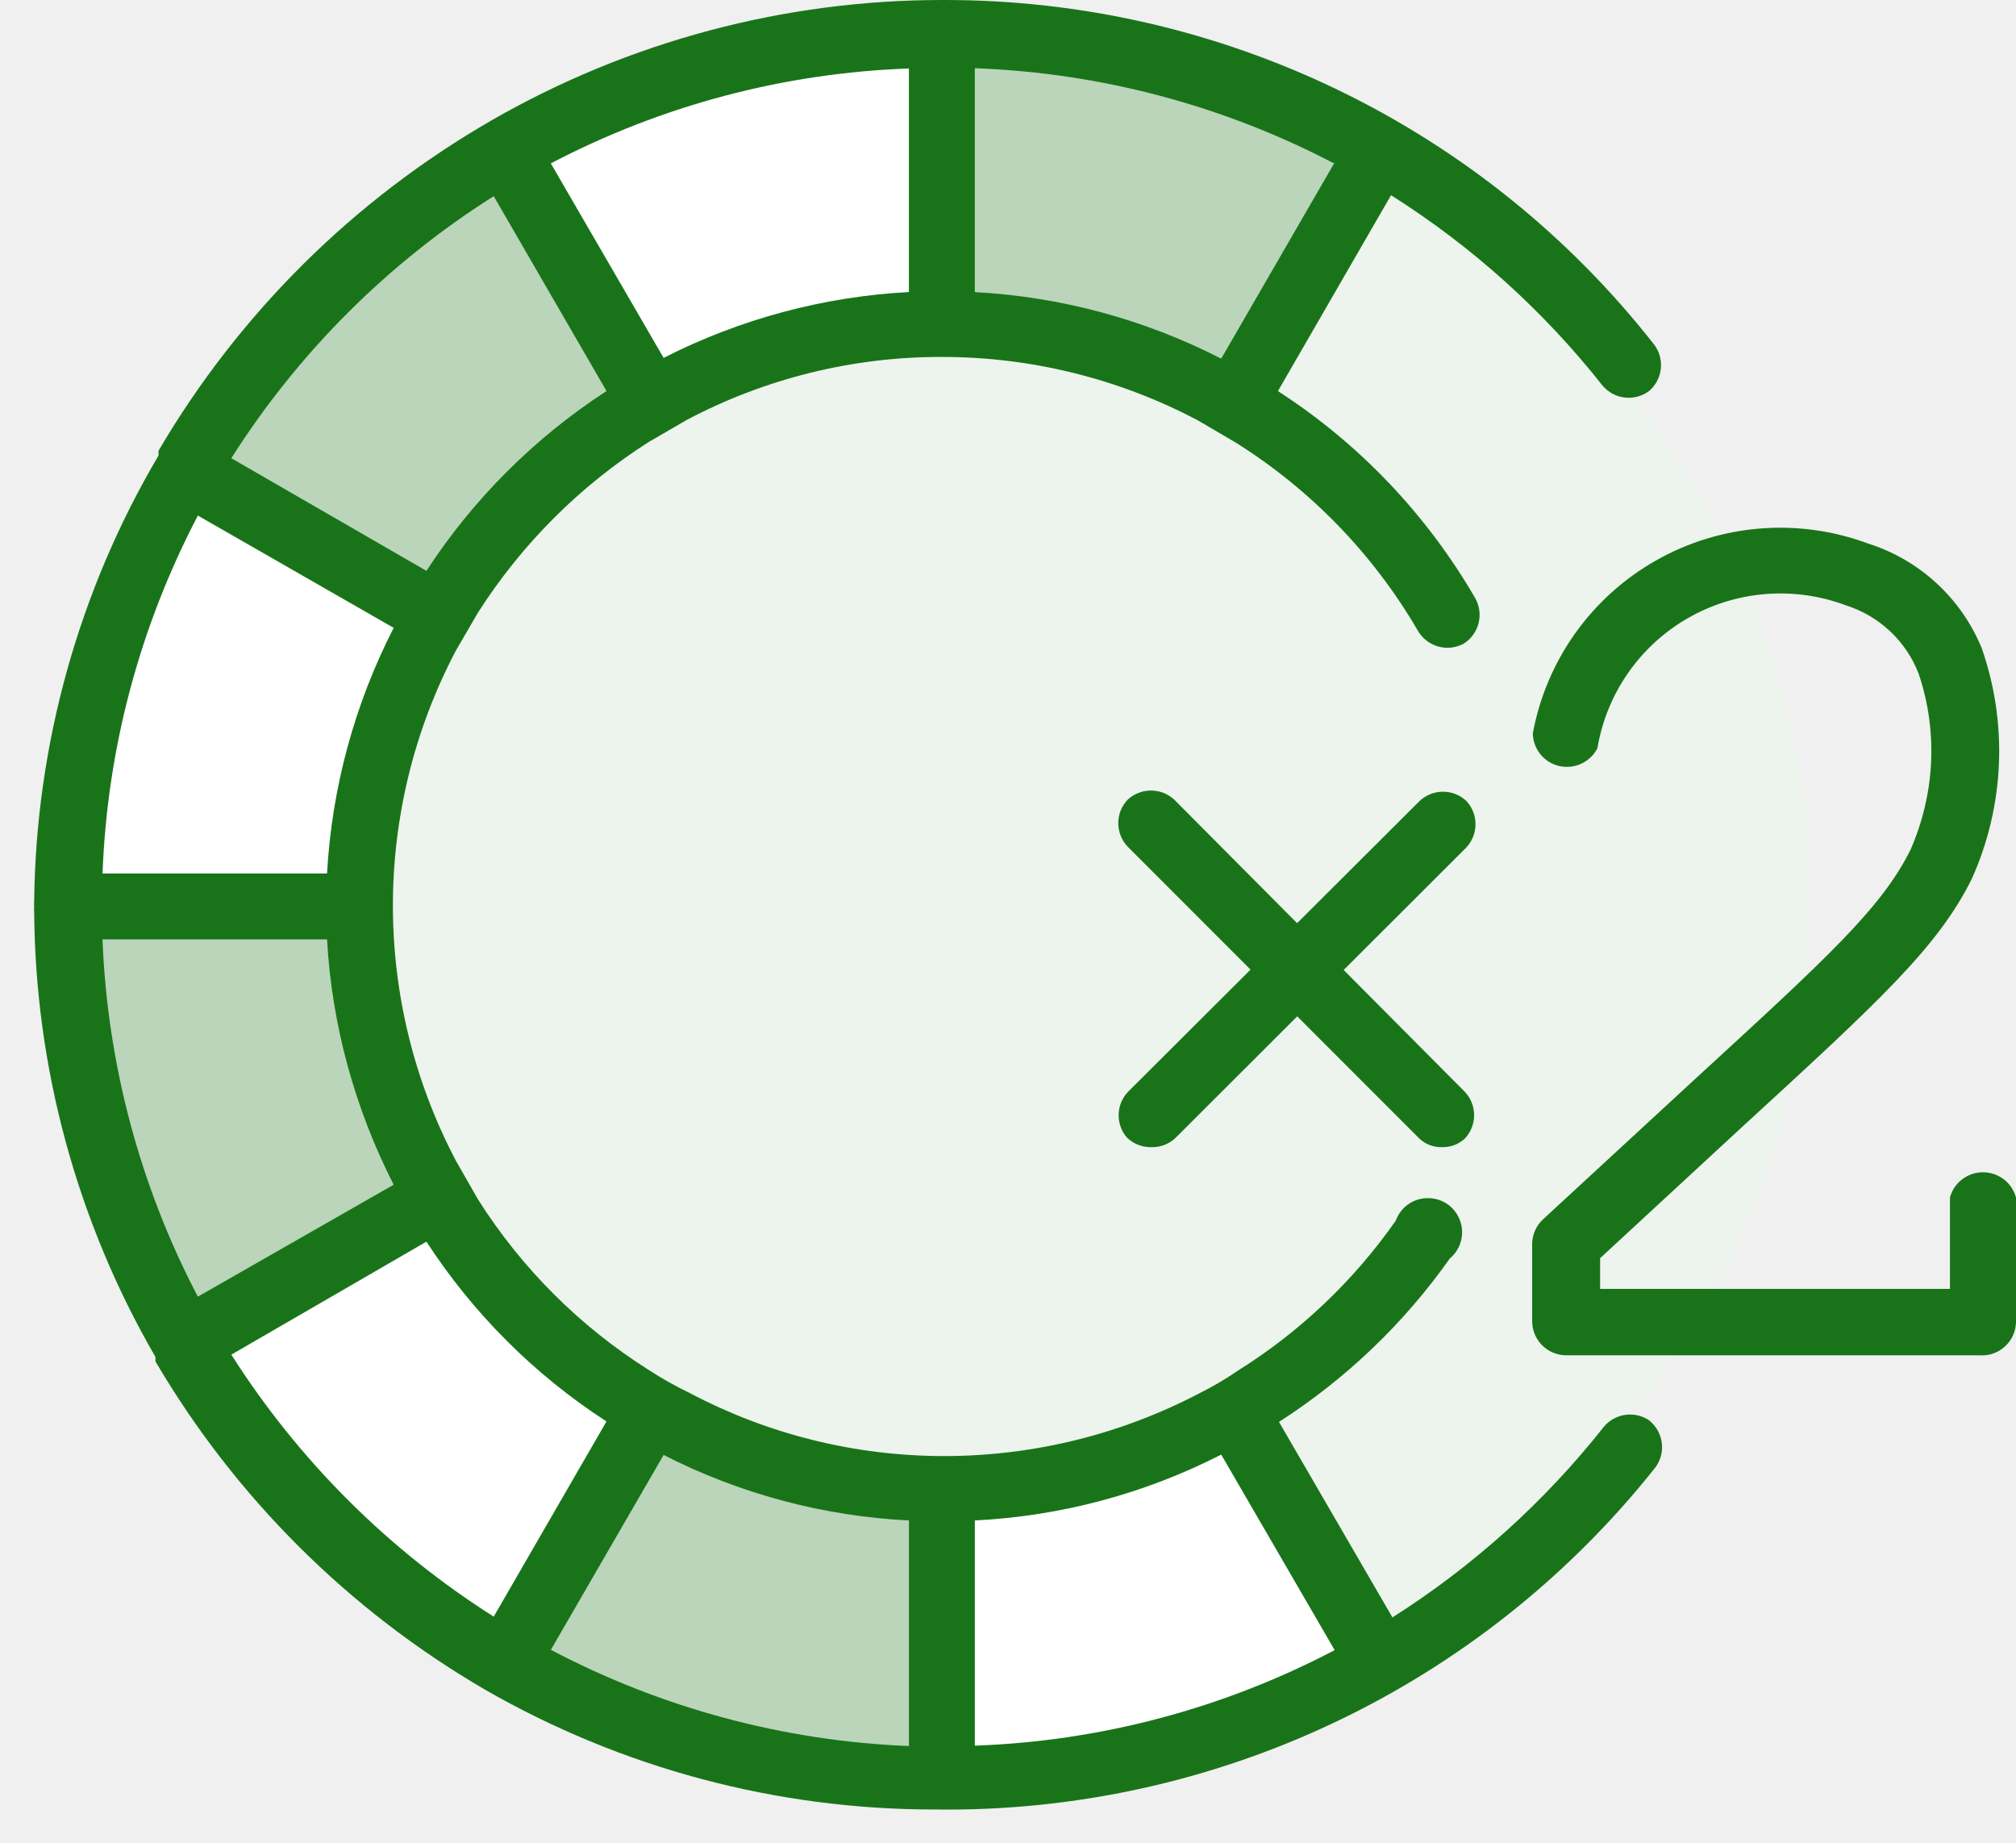
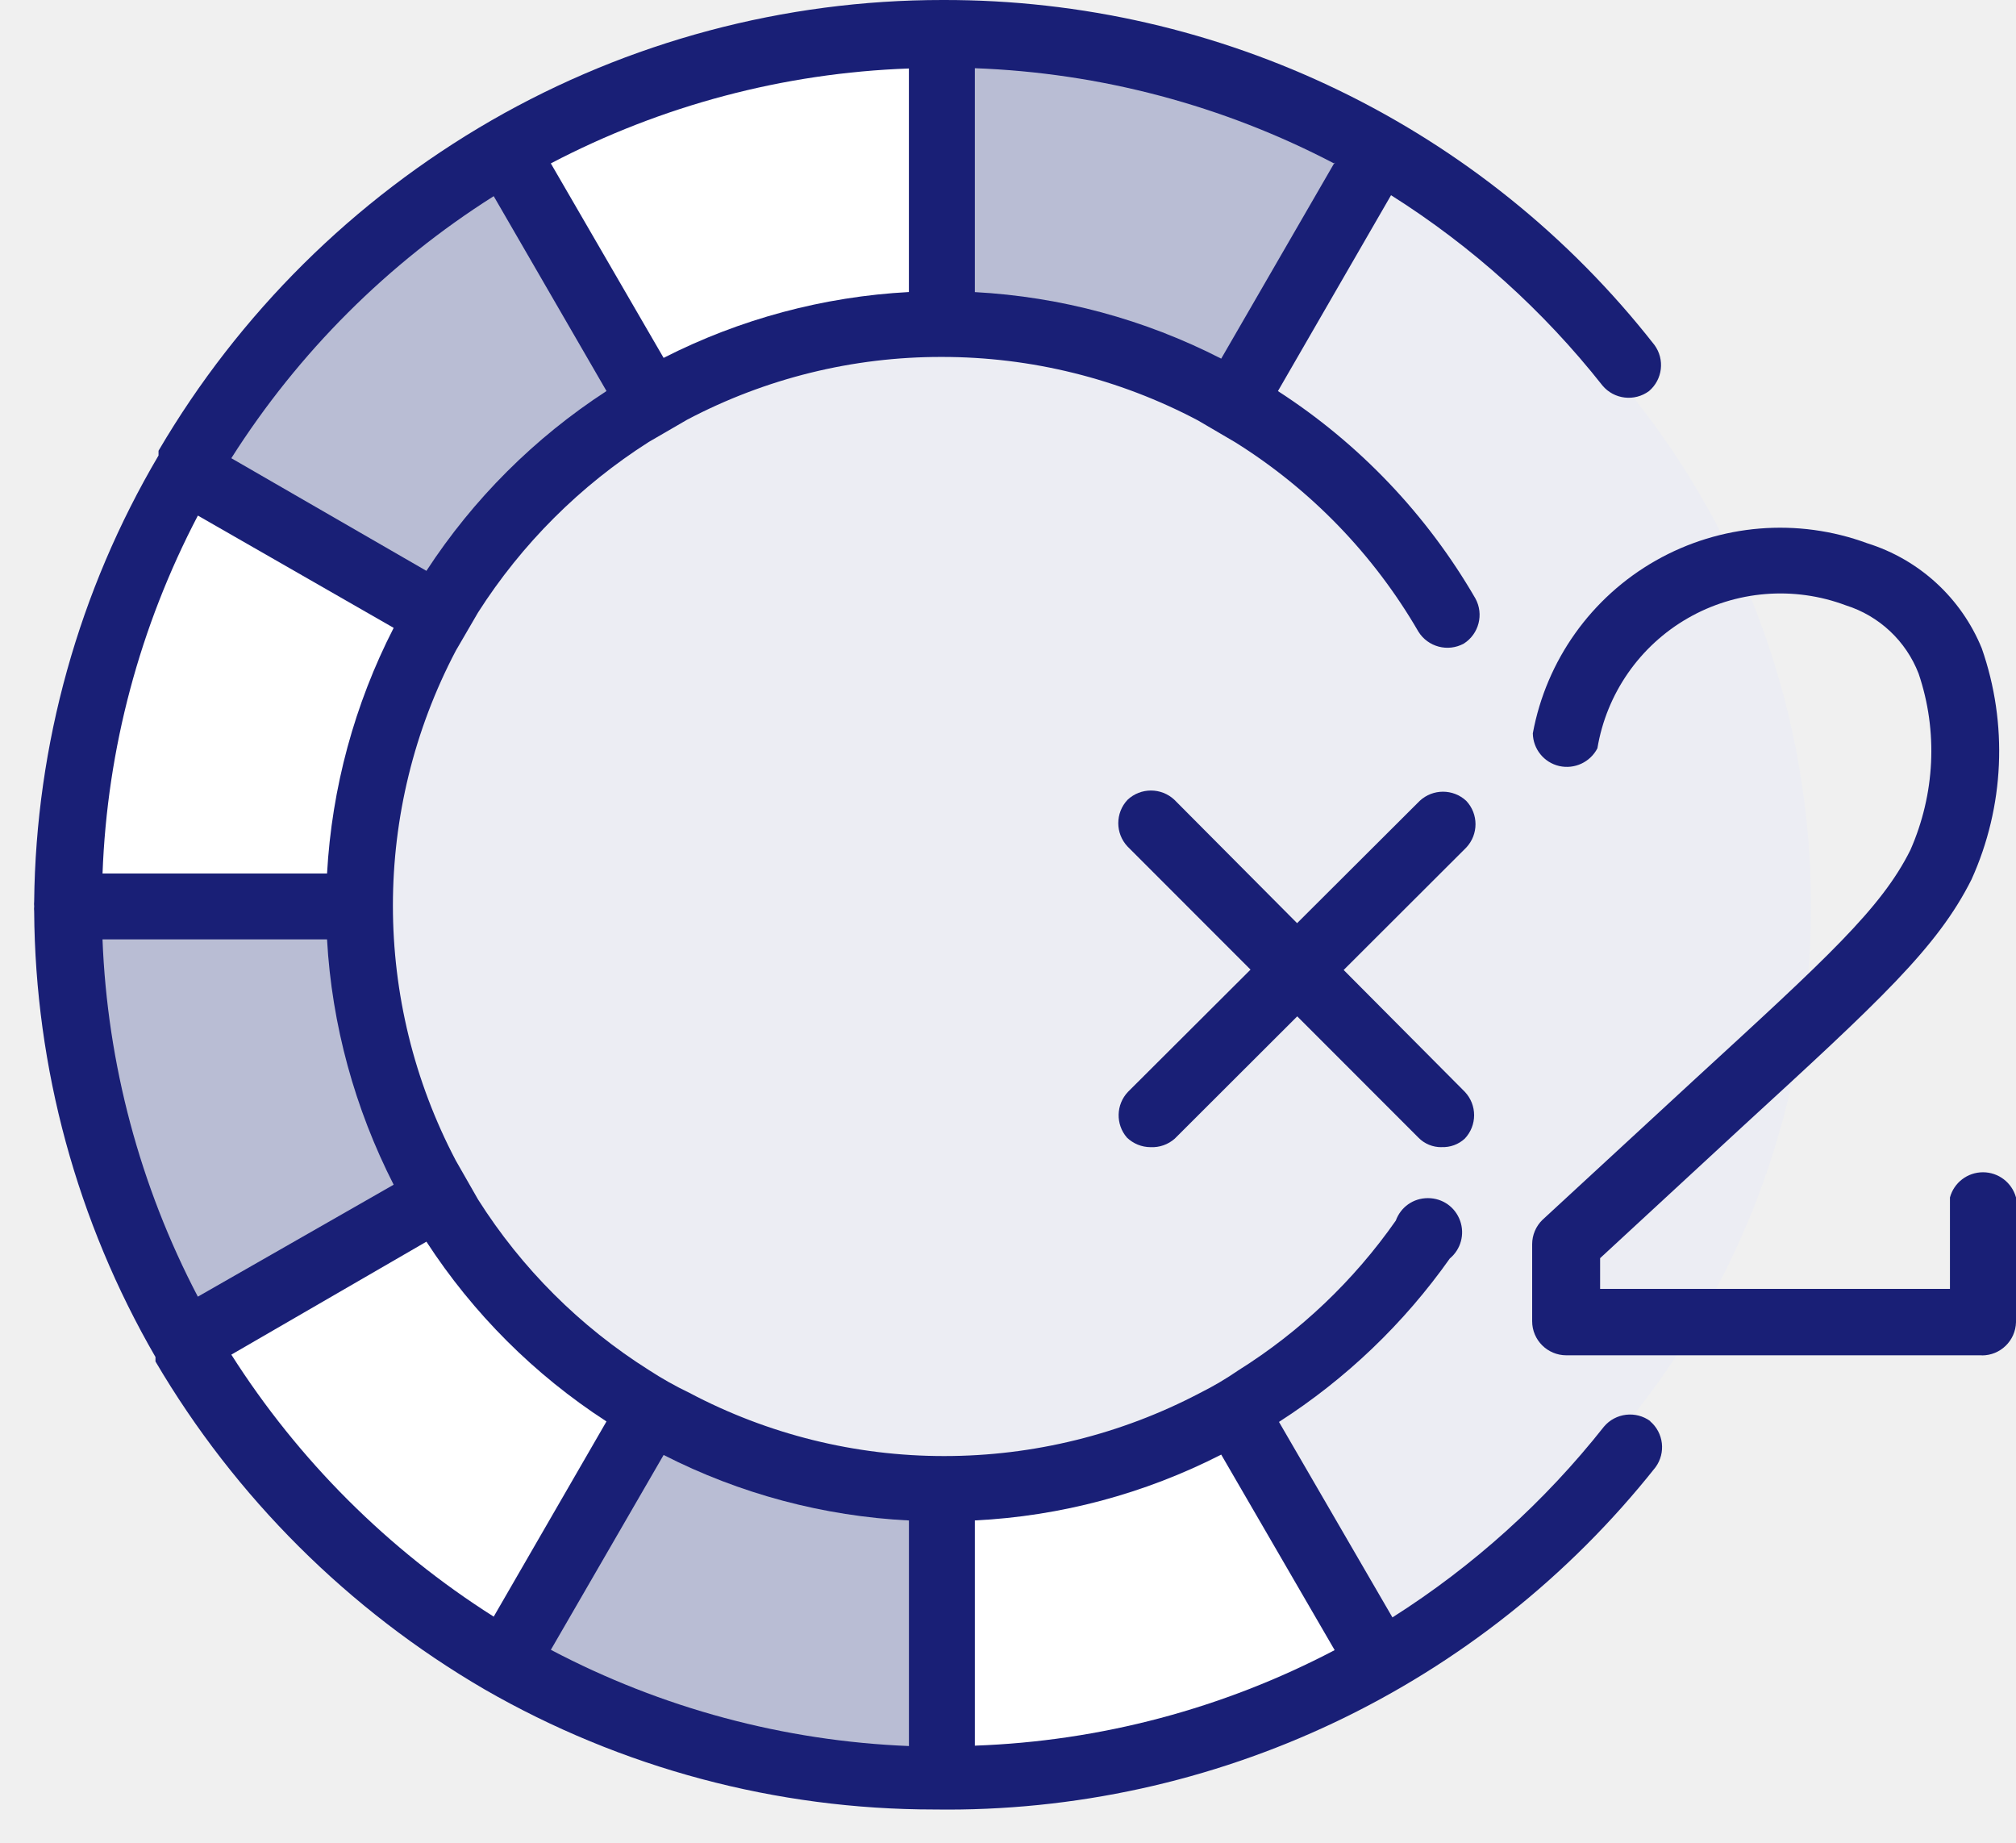
<svg xmlns="http://www.w3.org/2000/svg" width="58" height="53" fill-rule="nonzero">
-   <ellipse fill="#edf4ed" cx="28.508" cy="26.068" rx="23.593" ry="23.556" />
-   <g fill="#197419">
+   <ellipse fill="#ecedf3" cx="28.508" cy="26.068" rx="23.593" ry="23.556" />
+   <g fill="#191f76">
    <path d="M57.017 38.984H45.063c-.543 0-.983-.44-.983-.98v-2.218a.98.98 0 0 1 .295-.697l4.394-4.054c3.785-3.474 5.358-4.907 6.193-6.586.706-1.604.8-3.412.236-5.074a3.31 3.31 0 0 0-2.094-1.963c-1.495-.562-3.163-.426-4.547.37a5.33 5.33 0 0 0-2.6 3.742.99.99 0 0 1-1.098.51.98.98 0 0 1-.76-.94c.387-2.097 1.682-3.916 3.538-4.97s4.084-1.236 6.086-.497c1.494.467 2.702 1.575 3.293 3.023.757 2.17.652 4.55-.295 6.645-.983 1.963-2.635 3.484-6.616 7.135l-4.07 3.76v.883H56.1v-2.63c.116-.427.505-.724.95-.724s.832.297.95.724v3.592a.98.98 0 0 1-.983.952zm-15.542-5.987c-.25.004-.493-.095-.668-.275L32.44 24.35a.98.98 0 0 1 0-1.345c.378-.355.968-.355 1.347 0l8.356 8.4a.98.98 0 0 1 0 1.345.92.92 0 0 1-.668.245z" />
    <path d="M33.1 32.997c-.253-.001-.496-.1-.678-.275a.98.98 0 0 1 .029-1.315l8.395-8.372c.377-.35.96-.35 1.337 0a.98.98 0 0 1 0 1.345l-8.385 8.372a.98.98 0 0 1-.698.245zm14.382 7.883c-.417-.308-1.003-.24-1.337.157-1.705 2.158-3.762 4.013-6.085 5.486L36.796 40.9a17.76 17.76 0 0 0 4.915-4.701.98.98 0 0 0 .295-1.088c-.14-.388-.5-.647-.924-.648s-.783.258-.925.646a15.72 15.72 0 0 1-4.532 4.309c-.35.24-.714.456-1.1.648a15.81 15.81 0 0 1-7.363 1.816 15.65 15.65 0 0 1-7.324-1.816 10.25 10.25 0 0 1-1.17-.658 15.77 15.77 0 0 1-4.915-4.907l-.64-1.12a15.76 15.76 0 0 1 0-14.663l.64-1.1a16.05 16.05 0 0 1 4.915-4.907l1.1-.638a15.64 15.64 0 0 1 7.324-1.806 15.75 15.75 0 0 1 7.373 1.826l1.072.628a15.74 15.74 0 0 1 5.27 5.447c.275.443.85.594 1.307.344a.98.98 0 0 0 .334-1.296 17.59 17.59 0 0 0-5.682-5.967l3.254-5.634a24.21 24.21 0 0 1 6.085 5.477c.334.397.92.465 1.337.157a.98.98 0 0 0 .157-1.325C42.678 3.637 35.118-.02 27.122 0a26.02 26.02 0 0 0-12.986 3.465c-3.96 2.283-7.26 5.553-9.575 9.5v.137A25.79 25.79 0 0 0 .983 25.931c-.005.046-.005.092 0 .137a.72.72 0 0 0 0 .147 25.91 25.91 0 0 0 3.49 12.818v.128a26.39 26.39 0 0 0 9.467 9.432c3.934 2.265 8.396 3.456 12.937 3.455a26 26 0 0 0 20.752-9.844.98.98 0 0 0-.157-1.325z" />
  </g>
  <path d="M35.134 41.84l3.264 5.624c-3.2 1.68-6.738 2.62-10.352 2.748v-6.478a17.46 17.46 0 0 0 7.088-1.894z" fill="#fff" />
-   <path d="M26.15 43.735v6.488a24.17 24.17 0 0 1-10.302-2.768l3.244-5.604a17.45 17.45 0 0 0 7.058 1.884zm-14.825-9.658l-5.633 3.22c-1.667-3.18-2.604-6.7-2.743-10.276h6.46c.137 2.46.8 4.865 1.917 7.057z" fill="#bad5ba" />
+   <path d="M26.15 43.735v6.488a24.17 24.17 0 0 1-10.302-2.768l3.244-5.604a17.45 17.45 0 0 0 7.058 1.884zm-14.825-9.658l-5.633 3.22c-1.667-3.18-2.604-6.7-2.743-10.276h6.46c.137 2.46.8 4.865 1.917 7.057z" fill="#b9bdd4" />
  <path d="M9.408 25.126H2.95c.133-3.593 1.07-7.1 2.743-10.296l5.633 3.23c-1.126 2.196-1.78 4.603-1.917 7.067zM26.15 8.4a17.62 17.62 0 0 0-7.058 1.894L15.847 4.7a24.03 24.03 0 0 1 10.302-2.73V8.4z" fill="#fff" />
-   <path d="M38.398 4.672l-3.264 5.644a17.6 17.6 0 0 0-7.088-1.914v-6.44c3.613.132 7.15 1.07 10.352 2.748v-.04zm-24.193.972l3.244 5.604a17.68 17.68 0 0 0-5.181 5.172l-5.613-3.24a24.33 24.33 0 0 1 7.55-7.538z" fill="#bad5ba" />
+   <path d="M38.398 4.672l-3.264 5.644a17.6 17.6 0 0 0-7.088-1.914v-6.44c3.613.132 7.15 1.07 10.352 2.748v-.04zm-24.193.972l3.244 5.604a17.68 17.68 0 0 0-5.181 5.172l-5.613-3.24a24.33 24.33 0 0 1 7.55-7.538z" fill="#b9bdd4" />
  <path d="M6.655 38.965l5.613-3.25c1.344 2.068 3.11 3.83 5.18 5.172l-3.244 5.614a24.47 24.47 0 0 1-7.55-7.538z" fill="#fff" />
</svg>
